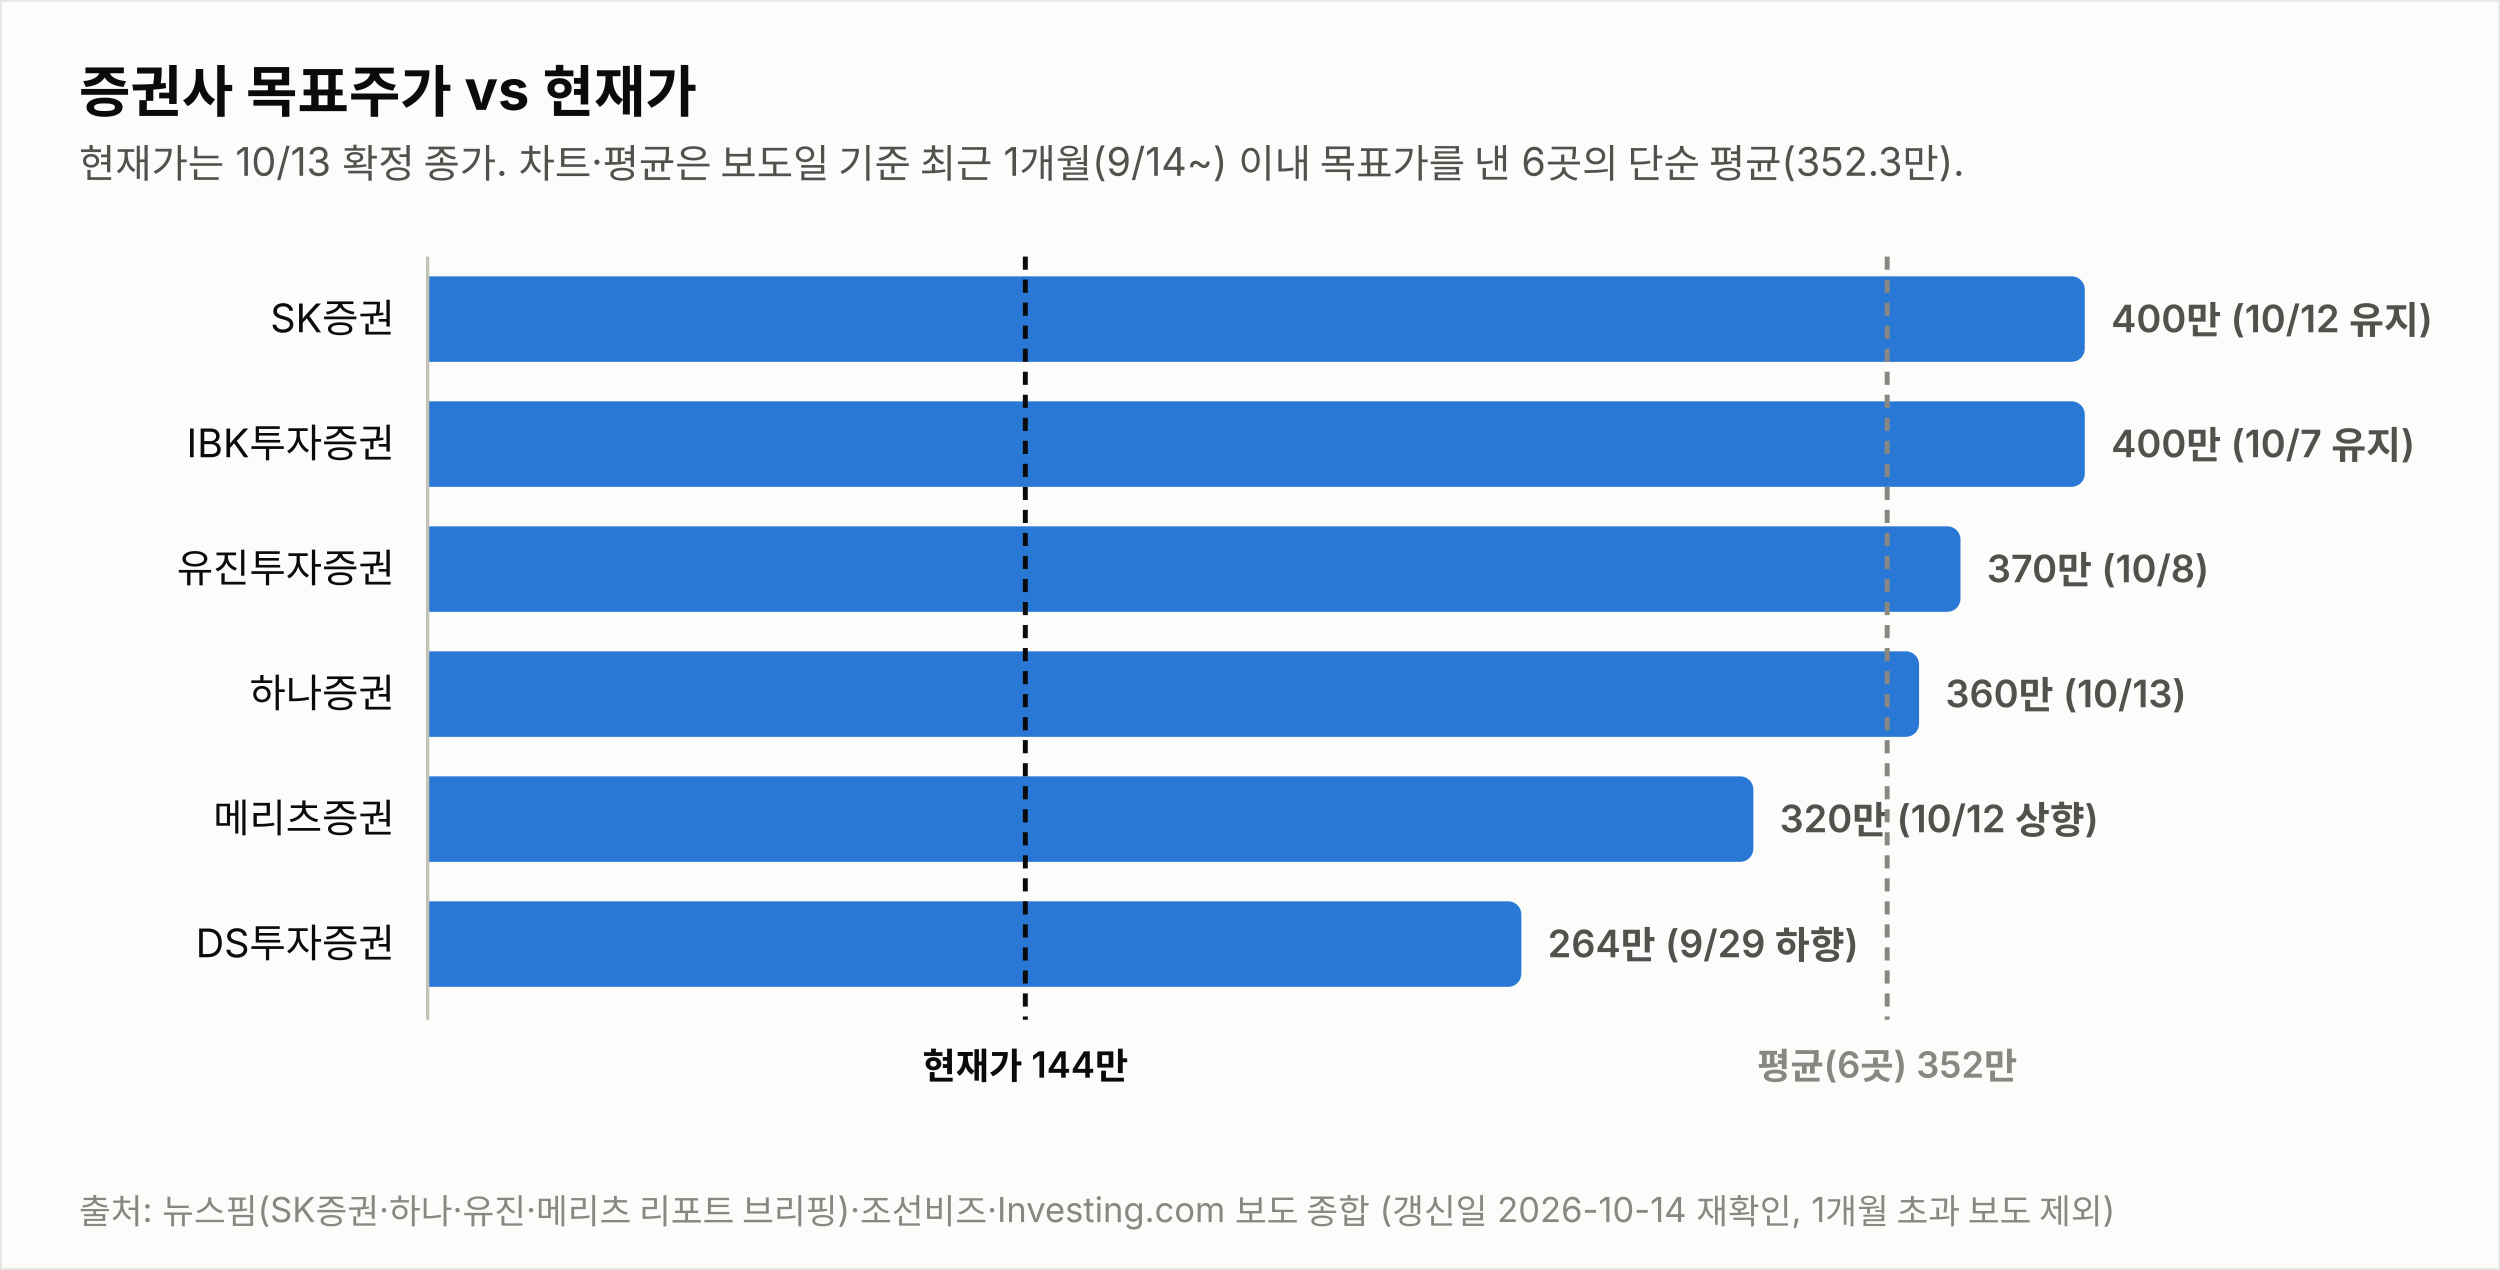
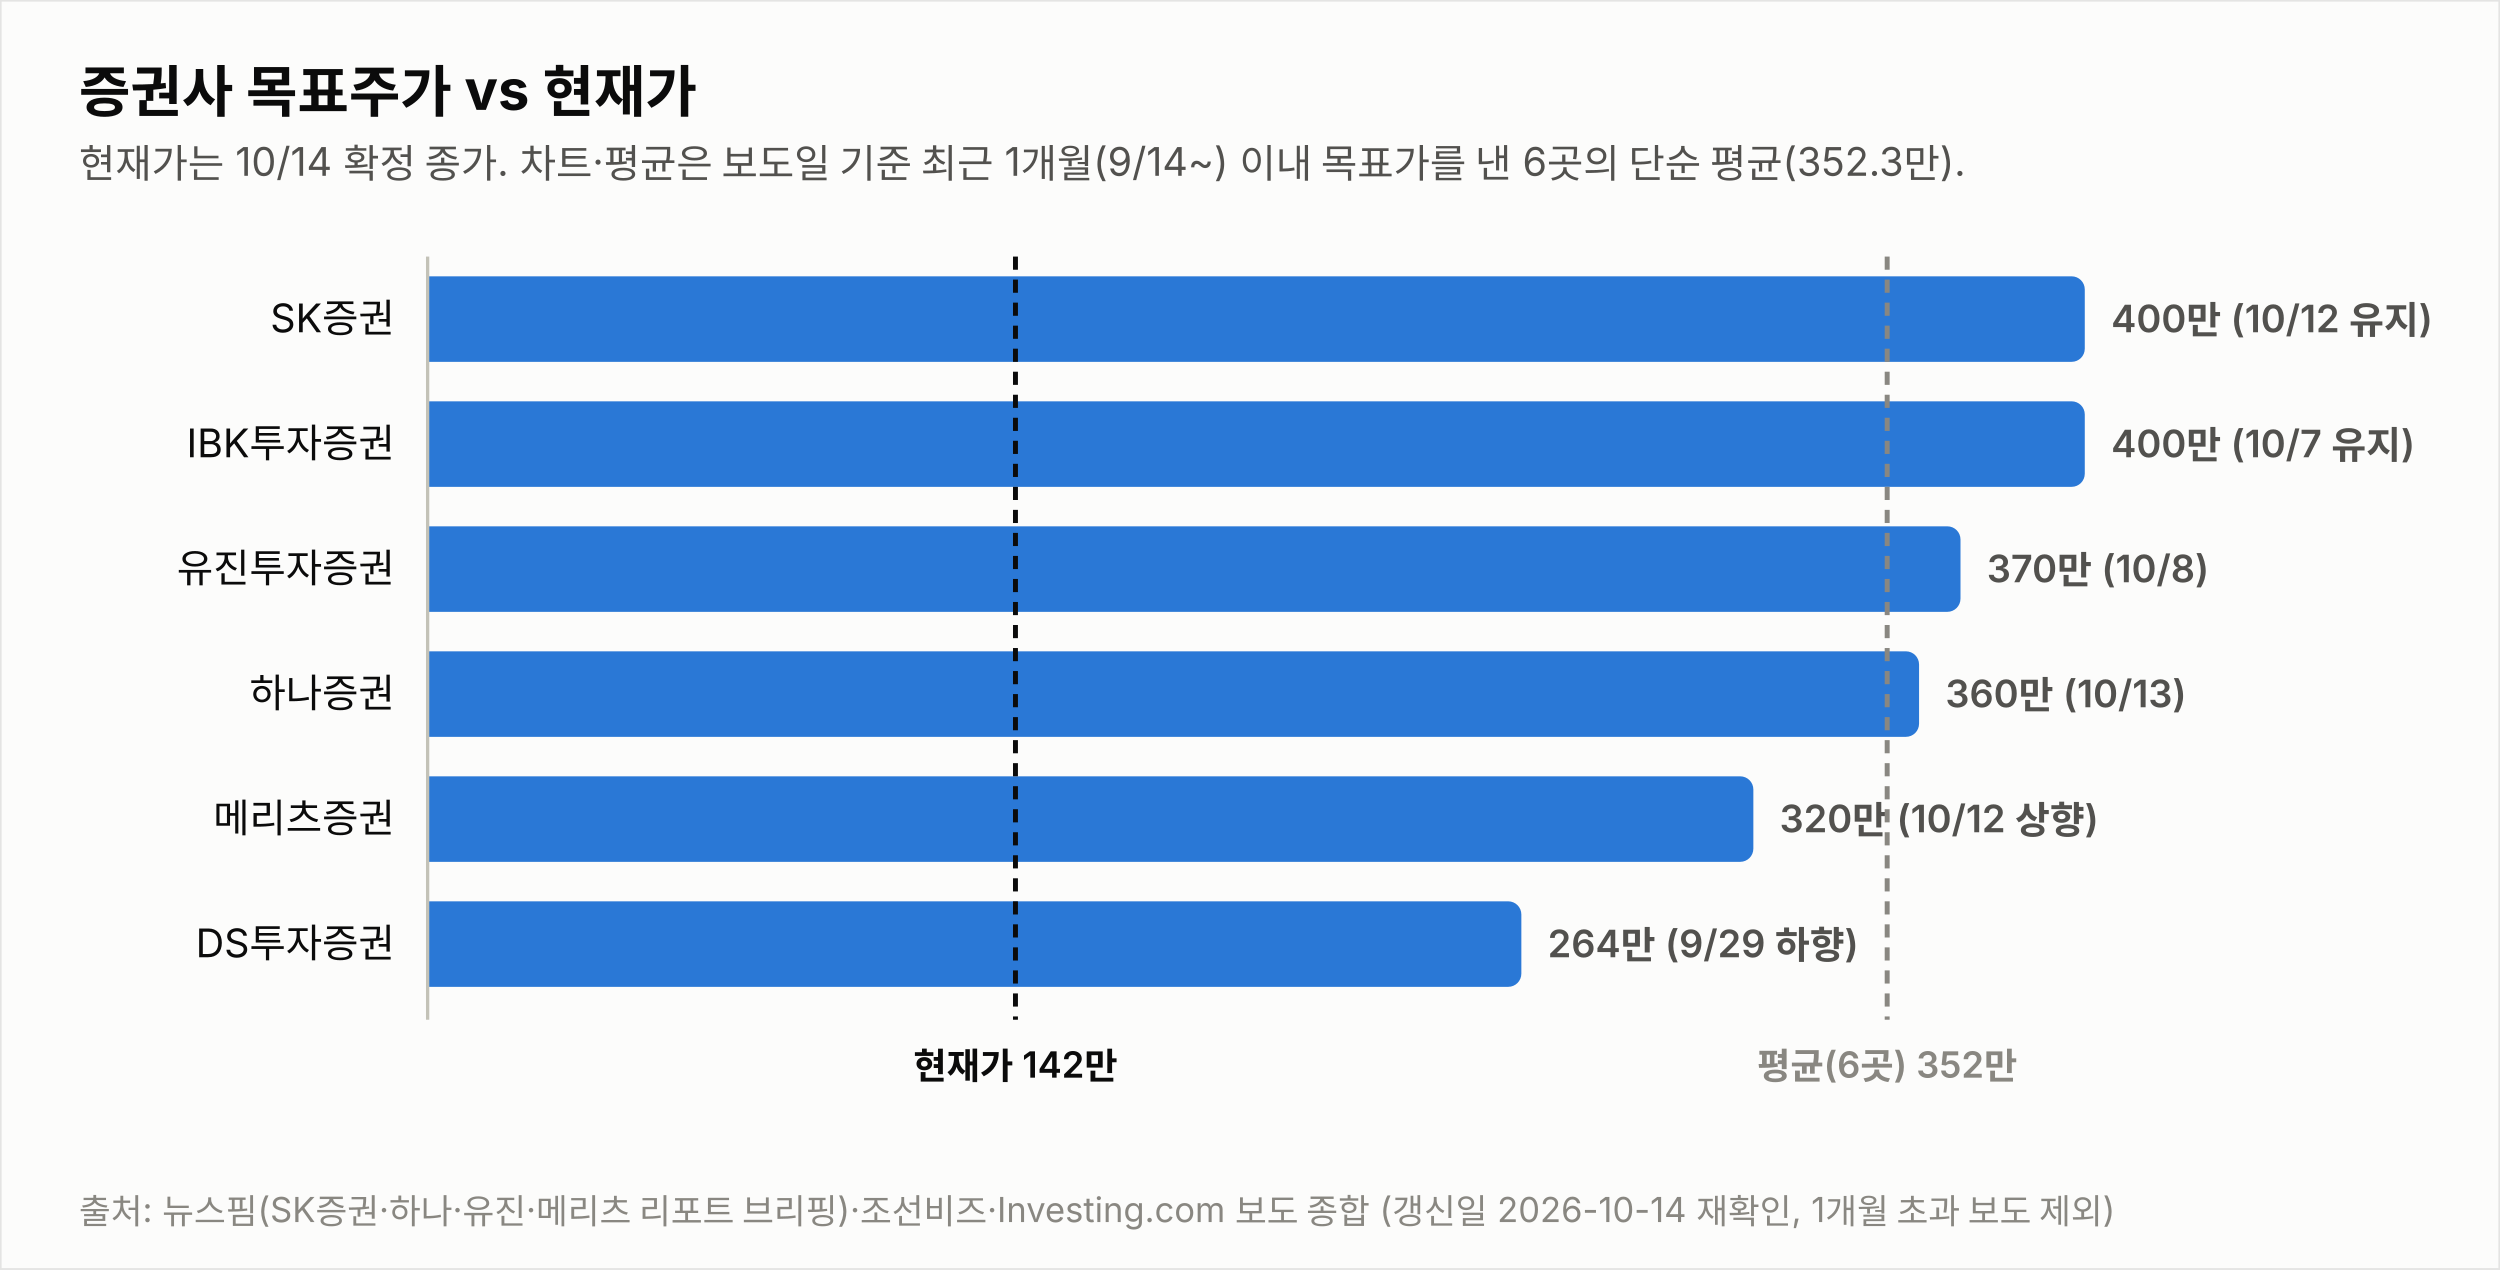
<svg xmlns="http://www.w3.org/2000/svg" width="760" height="386" viewBox="0 0 760 386" font-family="system-ui,-apple-system,&quot;Segoe UI&quot;,&quot;Malgun Gothic&quot;,&quot;Apple SD Gothic Neo&quot;,sans-serif">
  <rect width="760" height="386" fill="#fcfcfb" stroke="rgba(11,11,11,0.10)" />
  <text x="24" y="34" font-size="17" font-weight="700" fill="#0b0b0b">증권사 목표주가 vs 현재가</text>
-   <text x="24" y="54" font-size="12" fill="#52514e">현재가는 10/13 확정 종가. 차트·평균은 보도일 기준 최근 1개월(9/14~) 이내 목표가를 낸 6곳의 단순 평균(352.3만).</text>
+   <text x="24" y="54" font-size="12" fill="#52514e">현재가는 10/14 확정 종가. 차트·평균은 보도일 기준 최근 1개월(9/14~) 이내 목표가를 낸 6곳의 단순 평균(352.3만).</text>
  <text x="120" y="101.0" font-size="12" fill="#0b0b0b" text-anchor="end">SK증권</text>
  <path d="M130,84 h499.774 a4,4 0 0 1 4,4 v18 a4,4 0 0 1 -4,4 h-499.774 z" fill="#2a78d6" opacity="1.0" />
  <text x="641.8" y="101.0" font-size="11.5" font-weight="600" fill="#52514e" style="font-variant-numeric:tabular-nums">400만 (10/12 유지)</text>
  <text x="120" y="139.0" font-size="12" fill="#0b0b0b" text-anchor="end">IBK투자증권</text>
  <path d="M130,122 h499.774 a4,4 0 0 1 4,4 v18 a4,4 0 0 1 -4,4 h-499.774 z" fill="#2a78d6" opacity="1.0" />
  <text x="641.8" y="139.0" font-size="11.5" font-weight="600" fill="#52514e" style="font-variant-numeric:tabular-nums">400만 (10/7 유지)</text>
  <text x="120" y="177.0" font-size="12" fill="#0b0b0b" text-anchor="end">유진투자증권</text>
  <path d="M130,160 h461.991 a4,4 0 0 1 4,4 v18 a4,4 0 0 1 -4,4 h-461.991 z" fill="#2a78d6" opacity="1.0" />
  <text x="604.0" y="177.0" font-size="11.5" font-weight="600" fill="#52514e" style="font-variant-numeric:tabular-nums">370만 (10/8)</text>
  <text x="120" y="215.0" font-size="12" fill="#0b0b0b" text-anchor="end">하나증권</text>
  <path d="M130,198 h449.396 a4,4 0 0 1 4,4 v18 a4,4 0 0 1 -4,4 h-449.396 z" fill="#2a78d6" opacity="1.0" />
  <text x="591.4" y="215.0" font-size="11.5" font-weight="600" fill="#52514e" style="font-variant-numeric:tabular-nums">360만 (10/13)</text>
  <text x="120" y="253.0" font-size="12" fill="#0b0b0b" text-anchor="end">메리츠증권</text>
  <path d="M130,236 h399.019 a4,4 0 0 1 4,4 v18 a4,4 0 0 1 -4,4 h-399.019 z" fill="#2a78d6" opacity="1.0" />
  <text x="541.0" y="253.0" font-size="11.5" font-weight="600" fill="#52514e" style="font-variant-numeric:tabular-nums">320만 (10/12 상향)</text>
  <text x="120" y="291.0" font-size="12" fill="#0b0b0b" text-anchor="end">DS투자증권</text>
  <path d="M130,274 h328.491 a4,4 0 0 1 4,4 v18 a4,4 0 0 1 -4,4 h-328.491 z" fill="#2a78d6" opacity="1.0" />
  <text x="470.5" y="291.0" font-size="11.5" font-weight="600" fill="#52514e" style="font-variant-numeric:tabular-nums">264만 (9/29 하향)</text>
  <line x1="130" y1="78" x2="130" y2="310" stroke="#c3c2b7" stroke-width="1" />
-   <line x1="311.7" y1="78" x2="311.7" y2="310" stroke="#0b0b0b" stroke-width="1.5" stroke-dasharray="4 3" />
-   <text x="311.7" y="328" font-size="11" font-weight="600" fill="#0b0b0b" text-anchor="middle">현재가 144만</text>
+   <line x1="308.7" y1="78" x2="308.7" y2="310" stroke="#0b0b0b" stroke-width="1.5" stroke-dasharray="4 3" />
+   <text x="308.7" y="328" font-size="11" font-weight="600" fill="#0b0b0b" text-anchor="middle">현재가 142만</text>
  <line x1="573.7" y1="78" x2="573.7" y2="310" stroke="#898781" stroke-width="1.5" stroke-dasharray="4 3" />
  <text x="573.7" y="328" font-size="11" font-weight="600" fill="#898781" text-anchor="middle">평균(6곳) 352만</text>
  <text x="24" y="372" font-size="10.5" fill="#898781">출처: 뉴스핌(SK증권·하나·유진·메리츠 리포트 브리핑)·조선비즈·Investing.com 보도 종합 (갱신일 2026-10-14 재확인, 1개월 초과 보도 제외)</text>
</svg>
